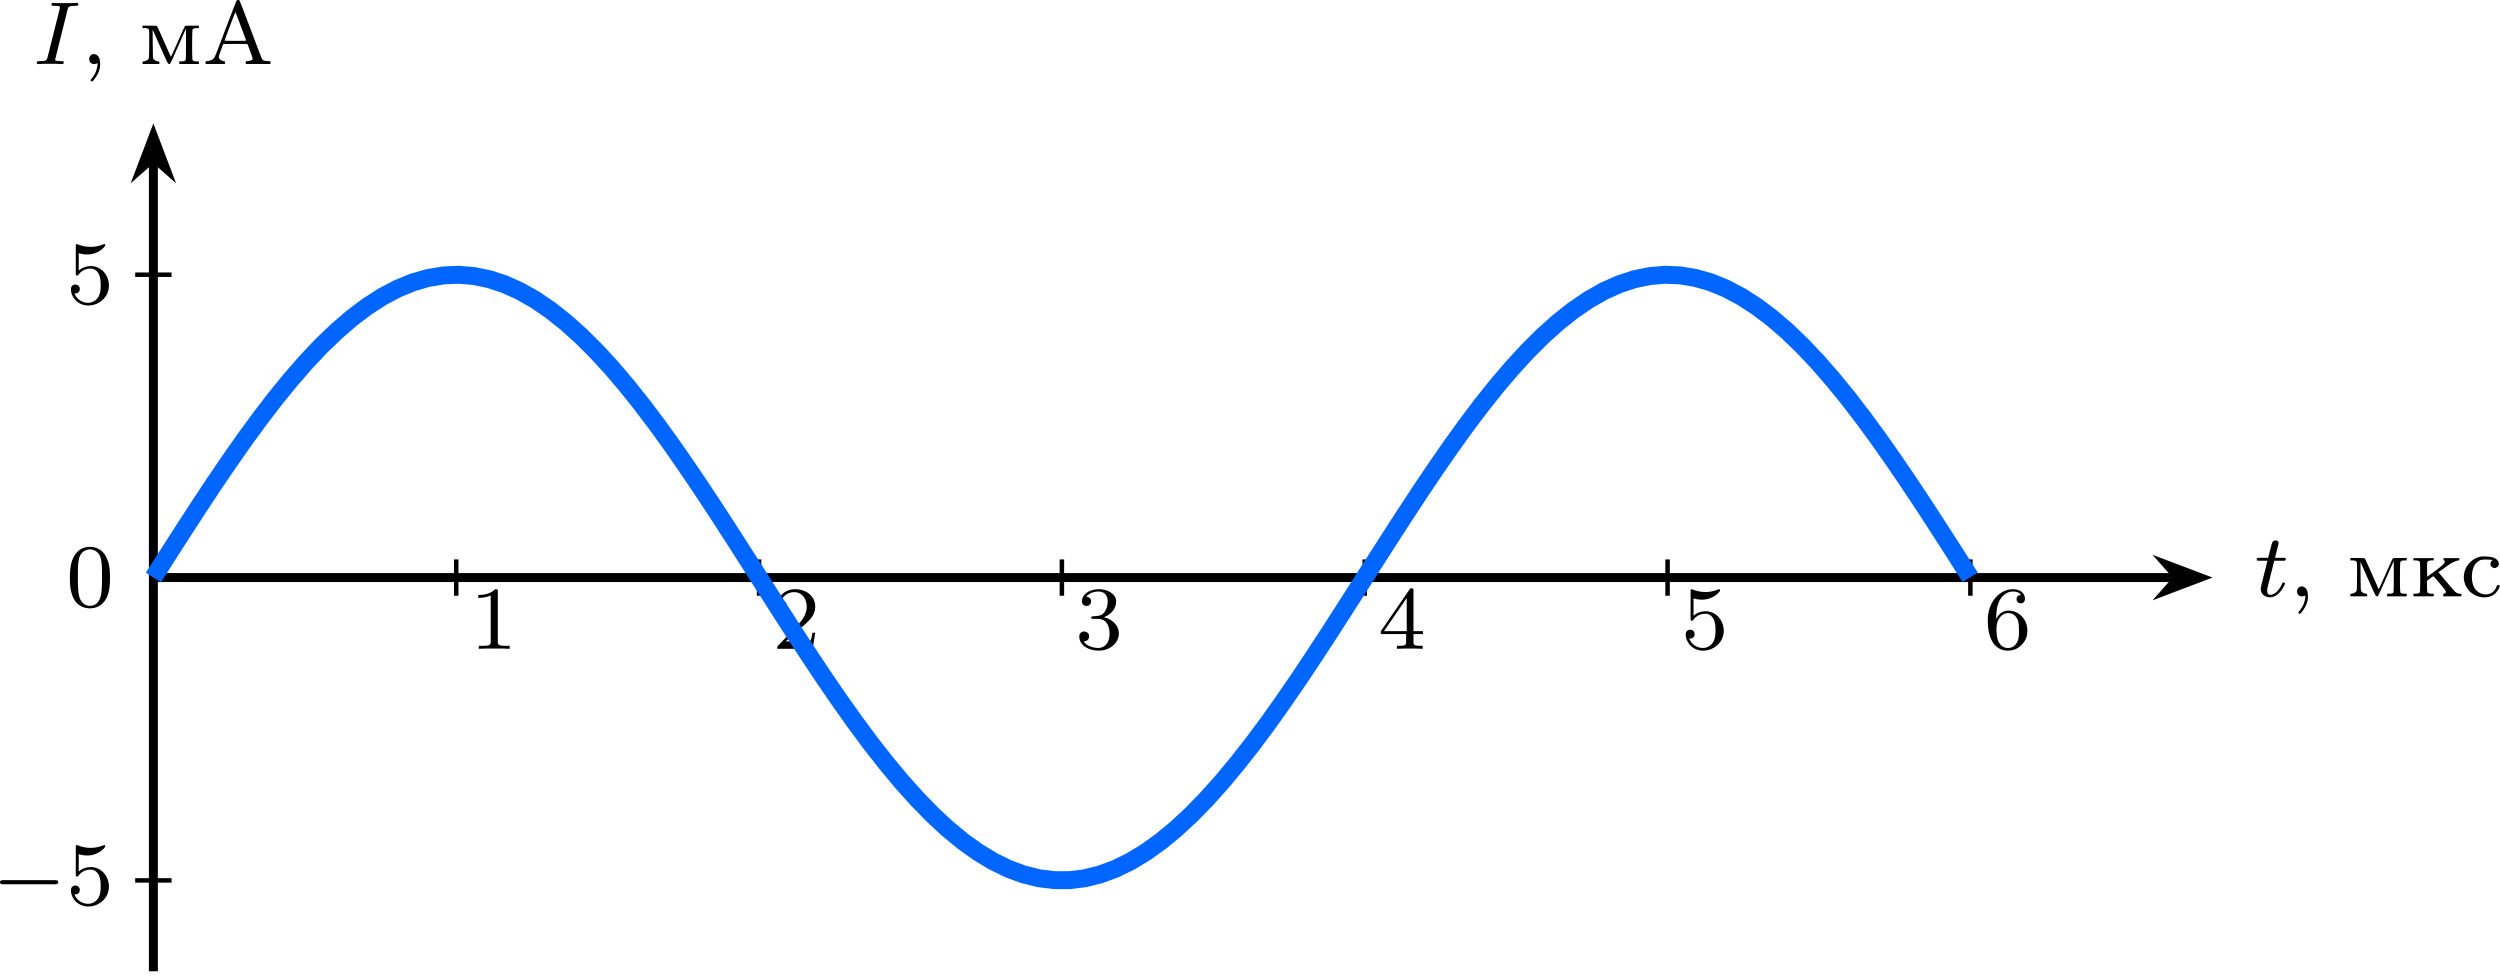
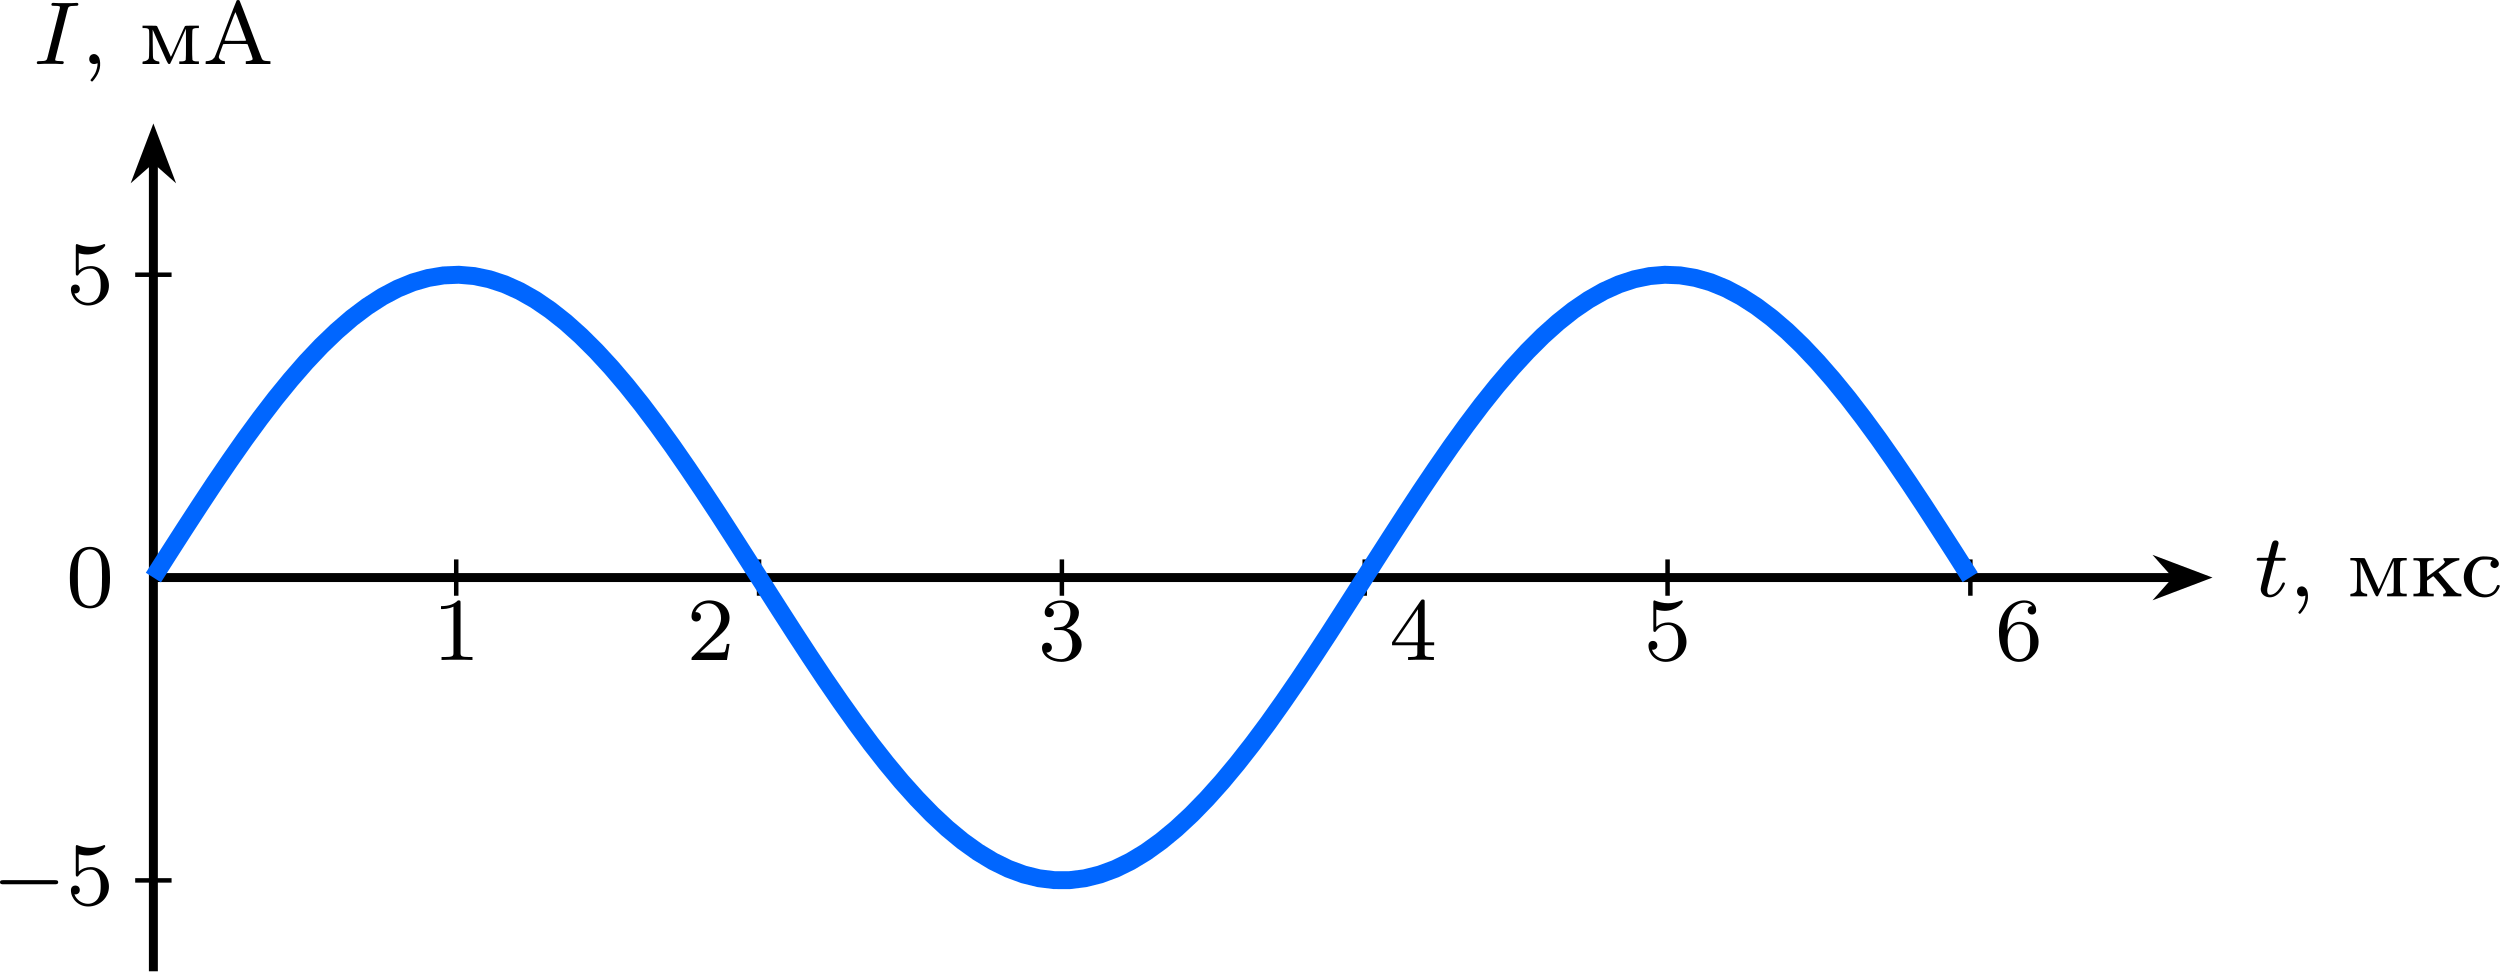
<svg xmlns="http://www.w3.org/2000/svg" xmlns:xlink="http://www.w3.org/1999/xlink" version="1.1" width="289.005pt" height="112.8pt" viewBox="-65.987 -66.941 222.312 86.769">
  <defs>
    <path id="g0-0" d="M5.571-1.809C5.699-1.809 5.874-1.809 5.874-1.993S5.699-2.176 5.571-2.176H1.004C.877-2.176 .701-2.176 .701-1.993S.877-1.809 1.004-1.809H5.571Z" />
    <path id="g2-48" d="M3.897-2.542C3.897-3.395 3.81-3.913 3.547-4.423C3.196-5.125 2.55-5.3 2.112-5.3C1.108-5.3 .741-4.551 .63-4.328C.343-3.746 .327-2.957 .327-2.542C.327-2.016 .351-1.211 .733-.574C1.1 .016 1.69 .167 2.112 .167C2.495 .167 3.18 .048 3.579-.741C3.873-1.315 3.897-2.024 3.897-2.542ZM2.112-.056C1.841-.056 1.291-.183 1.124-1.02C1.036-1.474 1.036-2.224 1.036-2.638C1.036-3.188 1.036-3.746 1.124-4.184C1.291-4.997 1.913-5.077 2.112-5.077C2.383-5.077 2.933-4.941 3.092-4.216C3.188-3.778 3.188-3.18 3.188-2.638C3.188-2.168 3.188-1.451 3.092-1.004C2.925-.167 2.375-.056 2.112-.056Z" />
    <path id="g2-49" d="M2.503-5.077C2.503-5.292 2.487-5.3 2.271-5.3C1.945-4.981 1.522-4.79 .765-4.79V-4.527C.98-4.527 1.411-4.527 1.873-4.742V-.654C1.873-.359 1.849-.263 1.092-.263H.813V0C1.14-.024 1.825-.024 2.184-.024S3.236-.024 3.563 0V-.263H3.284C2.527-.263 2.503-.359 2.503-.654V-5.077Z" />
    <path id="g2-50" d="M2.248-1.626C2.375-1.745 2.71-2.008 2.837-2.12C3.332-2.574 3.802-3.013 3.802-3.738C3.802-4.686 3.005-5.3 2.008-5.3C1.052-5.3 .422-4.575 .422-3.866C.422-3.475 .733-3.419 .845-3.419C1.012-3.419 1.259-3.539 1.259-3.842C1.259-4.256 .861-4.256 .765-4.256C.996-4.838 1.53-5.037 1.921-5.037C2.662-5.037 3.045-4.407 3.045-3.738C3.045-2.909 2.463-2.303 1.522-1.339L.518-.303C.422-.215 .422-.199 .422 0H3.571L3.802-1.427H3.555C3.531-1.267 3.467-.869 3.371-.717C3.324-.654 2.718-.654 2.59-.654H1.172L2.248-1.626Z" />
    <path id="g2-51" d="M2.016-2.662C2.646-2.662 3.045-2.2 3.045-1.363C3.045-.367 2.479-.072 2.056-.072C1.618-.072 1.02-.231 .741-.654C1.028-.654 1.227-.837 1.227-1.1C1.227-1.355 1.044-1.538 .789-1.538C.574-1.538 .351-1.403 .351-1.084C.351-.327 1.164 .167 2.072 .167C3.132 .167 3.873-.566 3.873-1.363C3.873-2.024 3.347-2.63 2.534-2.805C3.164-3.029 3.634-3.571 3.634-4.208S2.917-5.3 2.088-5.3C1.235-5.3 .59-4.838 .59-4.232C.59-3.937 .789-3.81 .996-3.81C1.243-3.81 1.403-3.985 1.403-4.216C1.403-4.511 1.148-4.623 .972-4.631C1.307-5.069 1.921-5.093 2.064-5.093C2.271-5.093 2.877-5.029 2.877-4.208C2.877-3.65 2.646-3.316 2.534-3.188C2.295-2.941 2.112-2.925 1.626-2.893C1.474-2.885 1.411-2.877 1.411-2.774C1.411-2.662 1.482-2.662 1.618-2.662H2.016Z" />
    <path id="g2-52" d="M3.14-5.157C3.14-5.316 3.14-5.38 2.973-5.38C2.869-5.38 2.861-5.372 2.782-5.26L.239-1.57V-1.307H2.487V-.646C2.487-.351 2.463-.263 1.849-.263H1.666V0C2.343-.024 2.359-.024 2.813-.024S3.284-.024 3.961 0V-.263H3.778C3.164-.263 3.14-.351 3.14-.646V-1.307H3.985V-1.57H3.14V-5.157ZM2.542-4.511V-1.57H.518L2.542-4.511Z" />
    <path id="g2-53" d="M1.116-4.479C1.219-4.447 1.538-4.368 1.873-4.368C2.869-4.368 3.475-5.069 3.475-5.189C3.475-5.276 3.419-5.3 3.379-5.3C3.363-5.3 3.347-5.3 3.276-5.26C2.965-5.141 2.598-5.045 2.168-5.045C1.698-5.045 1.307-5.165 1.06-5.26C.98-5.3 .964-5.3 .956-5.3C.853-5.3 .853-5.212 .853-5.069V-2.734C.853-2.59 .853-2.495 .98-2.495C1.044-2.495 1.068-2.527 1.108-2.59C1.203-2.71 1.506-3.116 2.184-3.116C2.63-3.116 2.845-2.75 2.917-2.598C3.053-2.311 3.068-1.945 3.068-1.634C3.068-1.339 3.061-.909 2.837-.558C2.686-.319 2.367-.072 1.945-.072C1.427-.072 .917-.399 .733-.917C.757-.909 .805-.909 .813-.909C1.036-.909 1.211-1.052 1.211-1.299C1.211-1.594 .98-1.698 .821-1.698C.677-1.698 .422-1.618 .422-1.275C.422-.558 1.044 .167 1.961 .167C2.957 .167 3.802-.606 3.802-1.594C3.802-2.519 3.132-3.339 2.192-3.339C1.793-3.339 1.419-3.212 1.116-2.941V-4.479Z" />
    <path id="g2-54" d="M1.1-2.638C1.1-3.3 1.156-3.881 1.443-4.368C1.682-4.766 2.088-5.093 2.59-5.093C2.75-5.093 3.116-5.069 3.3-4.79C2.941-4.774 2.909-4.503 2.909-4.415C2.909-4.176 3.092-4.041 3.284-4.041C3.427-4.041 3.658-4.129 3.658-4.431C3.658-4.91 3.3-5.3 2.582-5.3C1.474-5.3 .351-4.248 .351-2.527C.351-.367 1.355 .167 2.128 .167C2.511 .167 2.925 .064 3.284-.279C3.602-.59 3.873-.925 3.873-1.618C3.873-2.662 3.084-3.395 2.2-3.395C1.626-3.395 1.283-3.029 1.1-2.638ZM2.128-.072C1.706-.072 1.443-.367 1.323-.59C1.14-.948 1.124-1.49 1.124-1.793C1.124-2.582 1.554-3.172 2.168-3.172C2.566-3.172 2.805-2.965 2.957-2.686C3.124-2.391 3.124-2.032 3.124-1.626S3.124-.869 2.965-.582C2.758-.215 2.479-.072 2.128-.072Z" />
    <path id="g3-44" d="M.964-.853C.646-.709 .646-.175 .972-.04C1.1 .008 1.227 .008 1.363-.04L1.467-.08V.016C1.467 .207 1.371 .582 1.267 .789C1.211 .909 1.092 1.092 1.004 1.203C.909 1.315 .837 1.419 .837 1.427C.837 1.467 .94 1.554 .98 1.554C1.044 1.554 1.355 1.14 1.482 .885C1.658 .534 1.714 .247 1.698-.104C1.682-.406 1.618-.606 1.498-.725C1.339-.893 1.164-.94 .964-.853Z" />
    <path id="g3-192" d="M3.021-5.659C2.997-5.635 2.558-4.511 2.048-3.164C1.53-1.769 1.1-.654 1.052-.59C1.004-.534 .925-.454 .877-.414C.765-.335 .51-.263 .367-.263C.271-.263 .263-.263 .263-.135V-.008H1.124H1.977V-.135C1.977-.239 1.969-.263 1.921-.263C1.682-.263 1.435-.454 1.435-.638C1.435-.717 1.61-1.235 1.809-1.745C1.833-1.793 1.913-1.793 2.909-1.793C3.897-1.793 3.985-1.793 4.001-1.745C4.24-1.14 4.463-.486 4.447-.438C4.423-.359 4.272-.295 4.041-.271L3.834-.255V-.135V-.008H4.933H6.025V-.135V-.255L5.738-.271C5.42-.287 5.34-.327 5.252-.502C5.22-.558 4.774-1.737 4.256-3.116S3.3-5.635 3.276-5.659C3.244-5.683 3.188-5.699 3.148-5.699C3.1-5.699 3.045-5.683 3.021-5.659ZM3.387-3.387C3.634-2.718 3.85-2.144 3.858-2.12C3.873-2.072 3.81-2.064 2.909-2.064C2.112-2.064 1.945-2.072 1.953-2.104C1.993-2.264 2.893-4.639 2.909-4.623S3.14-4.057 3.387-3.387Z" />
    <path id="g3-234" d="M.263-3.3V-3.204H.422C.654-3.204 .789-3.156 .829-3.068C.877-2.973 .877-.486 .837-.375C.805-.287 .654-.239 .422-.239H.263V-.12V-.008H1.164H2.064V-.12V-.239H1.905C1.674-.239 1.53-.287 1.498-.375C1.482-.414 1.467-.662 1.467-.925V-1.395L1.737-1.594C1.881-1.706 2.016-1.801 2.032-1.801C2.056-1.809 2.941-.773 3.076-.574C3.116-.518 3.148-.438 3.148-.399C3.148-.327 3.045-.239 2.957-.239C2.917-.239 2.909-.215 2.909-.12V-.008H3.714H4.527V-.12C4.527-.231 4.519-.239 4.431-.239C4.256-.239 4.105-.295 3.961-.422C3.889-.494 3.523-.909 3.156-1.347L2.487-2.152L2.933-2.471C3.172-2.654 3.467-2.861 3.587-2.933C3.818-3.068 4.16-3.204 4.28-3.204C4.336-3.204 4.344-3.22 4.344-3.3V-3.403H3.642H2.933V-3.316C2.933-3.268 2.965-3.212 2.997-3.18C3.164-3.053 2.989-2.861 2.144-2.232L1.482-1.745L1.474-2.367C1.467-2.774 1.474-3.005 1.498-3.061C1.538-3.156 1.674-3.204 1.905-3.204H2.064V-3.3V-3.403H1.164H.263Z" />
    <path id="g3-236" d="M.295-3.308V-3.204H.454C.693-3.204 .821-3.156 .861-3.061C.893-3.005 .893-2.63 .893-1.761C.885-.654 .877-.542 .829-.462C.749-.351 .606-.271 .438-.247C.295-.231 .295-.223 .295-.12V-.008H1.044H1.793V-.12C1.793-.223 1.793-.231 1.65-.247C1.482-.271 1.339-.351 1.267-.462C1.219-.542 1.211-.654 1.203-1.809L1.196-3.068L1.865-1.554C2.455-.215 2.542-.04 2.614-.016C2.678 0 2.71 0 2.75-.032C2.782-.064 3.108-.773 3.475-1.618L4.152-3.148L4.16-1.801C4.16-.988 4.152-.422 4.136-.375C4.105-.287 3.961-.239 3.722-.239H3.563V-.12V-.008H4.439H5.308V-.12V-.239H5.149C4.918-.239 4.766-.287 4.734-.375C4.694-.486 4.694-2.973 4.742-3.068C4.782-3.156 4.918-3.204 5.149-3.204H5.308V-3.308V-3.419H4.71C4.224-3.419 4.105-3.411 4.065-3.371C4.041-3.347 3.858-2.949 3.65-2.479C3.443-2.016 3.172-1.403 3.053-1.132C2.933-.853 2.821-.638 2.813-.646C2.805-.662 2.534-1.267 2.216-1.993S1.618-3.332 1.594-3.363C1.554-3.411 1.482-3.419 .925-3.419H.295Z" />
    <path id="g3-241" d="M1.753-3.539C.725-3.316 .072-2.271 .327-1.275C.518-.518 1.18 .024 1.961 .08C2.447 .112 2.837-.024 3.132-.327C3.3-.51 3.491-.853 3.467-.948C3.459-1.028 3.244-1.044 3.22-.964C3.045-.422 2.646-.143 2.12-.183C1.714-.223 1.347-.478 1.164-.853C.925-1.339 .933-2.208 1.188-2.702C1.283-2.901 1.498-3.116 1.69-3.204C1.825-3.268 1.881-3.276 2.184-3.284C2.375-3.284 2.598-3.268 2.678-3.26L2.821-3.228L2.742-3.148C2.646-3.045 2.614-2.845 2.67-2.726C2.726-2.622 2.901-2.519 3.013-2.519S3.292-2.622 3.347-2.726C3.491-3.005 3.26-3.347 2.853-3.475C2.63-3.547 1.969-3.587 1.753-3.539Z" />
    <path id="g1-73" d="M3.092-4.822C3.164-5.101 3.18-5.181 3.778-5.181C3.961-5.181 4.057-5.181 4.057-5.332C4.057-5.34 4.049-5.444 3.921-5.444C3.802-5.444 3.555-5.428 3.427-5.42H2.327C2.216-5.428 1.929-5.444 1.817-5.444C1.785-5.444 1.658-5.444 1.658-5.292C1.658-5.181 1.753-5.181 1.913-5.181C2.415-5.181 2.415-5.133 2.415-5.037C2.415-5.021 2.415-4.981 2.383-4.854L1.323-.63C1.251-.343 1.227-.263 .638-.263C.446-.263 .359-.263 .359-.112C.359-.072 .391 0 .486 0C.598 0 .861-.016 .98-.024H2.088C2.2-.016 2.487 0 2.598 0C2.646 0 2.758 0 2.758-.151C2.758-.263 2.662-.263 2.495-.263C2.375-.263 2.327-.263 2.192-.279S1.993-.303 1.993-.391C1.993-.43 2-.43 2.024-.542L3.092-4.822Z" />
    <path id="g1-116" d="M1.761-3.172H2.542C2.694-3.172 2.79-3.172 2.79-3.324C2.79-3.435 2.686-3.435 2.55-3.435H1.825L2.112-4.567C2.144-4.686 2.144-4.726 2.144-4.734C2.144-4.902 2.016-4.981 1.881-4.981C1.61-4.981 1.554-4.766 1.467-4.407L1.219-3.435H.454C.303-3.435 .199-3.435 .199-3.284C.199-3.172 .303-3.172 .438-3.172H1.156L.677-1.259C.63-1.06 .558-.781 .558-.669C.558-.191 .948 .08 1.371 .08C2.224 .08 2.71-1.044 2.71-1.14C2.71-1.227 2.638-1.243 2.59-1.243C2.503-1.243 2.495-1.211 2.439-1.092C2.279-.709 1.881-.143 1.395-.143C1.227-.143 1.132-.255 1.132-.518C1.132-.669 1.156-.757 1.18-.861L1.761-3.172Z" />
  </defs>
  <g id="page1">
    <path d="M-52.348-15.582H127.551" stroke="#000" fill="none" stroke-width=".797" stroke-miterlimit="10" />
    <path d="M129.636-15.582L126.796-16.656L127.75-15.582L126.796-14.504Z" />
    <path d="M129.636-15.582L126.796-16.656L127.75-15.582L126.796-14.504Z" stroke="#000" fill="none" stroke-width=".797" stroke-miterlimit="10" />
    <g transform="matrix(1 0 0 1 186.8381 1.6764)">
      <use x="-52.348" y="-15.58" xlink:href="#g1-116" />
      <use x="-49.29" y="-15.58" xlink:href="#g3-44" />
      <use x="-44.116" y="-15.58" xlink:href="#g3-236" />
      <use x="-38.472" y="-15.58" xlink:href="#g3-234" />
      <use x="-34.004" y="-15.58" xlink:href="#g3-241" />
    </g>
    <path d="M-52.348 19.43V-52.75" stroke="#000" fill="none" stroke-width=".797" stroke-miterlimit="10" />
    <path d="M-52.348-54.84L-53.426-52L-52.348-52.949L-51.27-52Z" />
    <path d="M-52.348-54.84L-53.426-52L-52.348-52.949L-51.27-52Z" stroke="#000" fill="none" stroke-width=".797" stroke-miterlimit="10" />
    <g transform="matrix(1 0 0 1 -10.7266 -45.6617)">
      <use x="-52.348" y="-15.58" xlink:href="#g1-73" />
      <use x="-48.054" y="-15.58" xlink:href="#g3-44" />
      <use x="-42.881" y="-15.58" xlink:href="#g3-236" />
      <use x="-37.237" y="-15.58" xlink:href="#g3-192" />
    </g>
    <path d="M-25.418-13.965V-17.195" stroke="#000" fill="none" stroke-width=".399" stroke-miterlimit="10" />
-     <g transform="matrix(1 0 0 1 28.1249 6.33188)">
+     <path d="M1.512-13.965V-17.195" stroke="#000" fill="none" stroke-width=".399" stroke-miterlimit="10" />
+     <path d="M28.441-13.965V-17.195" stroke="#000" fill="none" stroke-width=".399" stroke-miterlimit="10" />
+     <path d="M55.371-13.965V-17.195" stroke="#000" fill="none" stroke-width=".399" stroke-miterlimit="10" />
+     <path d="M82.301-13.965V-17.195" stroke="#000" fill="none" stroke-width=".399" stroke-miterlimit="10" />
+     <path d="M109.227-13.965V-17.195" stroke="#000" fill="none" stroke-width=".399" stroke-miterlimit="10" />
+     <g transform="matrix(1 0 0 1 24.8123 7.32816)">
      <use x="-52.348" y="-15.58" xlink:href="#g2-49" />
    </g>
-     <path d="M1.512-13.965V-17.195" stroke="#000" fill="none" stroke-width=".399" stroke-miterlimit="10" />
-     <g transform="matrix(1 0 0 1 55.0543 6.33188)">
+     <g transform="matrix(1 0 0 1 47.43274 7.32816)">
      <use x="-52.348" y="-15.58" xlink:href="#g2-50" />
    </g>
-     <path d="M28.441-13.965V-17.195" stroke="#000" fill="none" stroke-width=".399" stroke-miterlimit="10" />
-     <g transform="matrix(1 0 0 1 81.9837 6.33188)">
+     <g transform="matrix(1 0 0 1 78.6711 7.32816)">
      <use x="-52.348" y="-15.58" xlink:href="#g2-51" />
    </g>
-     <path d="M55.371-13.965V-17.195" stroke="#000" fill="none" stroke-width=".399" stroke-miterlimit="10" />
-     <g transform="matrix(1 0 0 1 108.9131 6.33188)">
+     <g transform="matrix(1 0 0 1 109.9094 7.32816)">
      <use x="-52.348" y="-15.58" xlink:href="#g2-52" />
    </g>
-     <path d="M82.301-13.965V-17.195" stroke="#000" fill="none" stroke-width=".399" stroke-miterlimit="10" />
-     <g transform="matrix(1 0 0 1 135.8425 6.33188)">
+     <g transform="matrix(1 0 0 1 132.5298 7.32816)">
      <use x="-52.348" y="-15.58" xlink:href="#g2-53" />
    </g>
-     <path d="M109.227-13.965V-17.195" stroke="#000" fill="none" stroke-width=".399" stroke-miterlimit="10" />
-     <g transform="matrix(1 0 0 1 162.7721 6.33188)">
+     <g transform="matrix(1 0 0 1 163.7681 7.32816)">
      <use x="-52.348" y="-15.58" xlink:href="#g2-54" />
    </g>
    <path d="M-53.965-42.512H-50.73" stroke="#000" fill="none" stroke-width=".399" stroke-miterlimit="10" />
    <g transform="matrix(1 0 0 1 -7.7532 -24.3612)">
      <use x="-52.348" y="-15.58" xlink:href="#g2-53" />
    </g>
    <path d="M-53.965 11.348H-50.73" stroke="#000" fill="none" stroke-width=".399" stroke-miterlimit="10" />
    <g transform="matrix(1 0 0 1 -14.3398 29.0824)">
      <use x="-52.348" y="-15.58" xlink:href="#g0-0" />
      <use x="-45.762" y="-15.58" xlink:href="#g2-53" />
    </g>
    <g transform="matrix(1 0 0 1 -7.7532 2.5682)">
      <use x="-52.348" y="-15.58" xlink:href="#g2-48" />
    </g>
    <path d="M-52.348-15.582L-50.992-17.711L-49.633-19.828L-48.273-21.918L-46.918-23.969L-45.559-25.965L-44.203-27.898L-42.844-29.754L-41.488-31.523L-40.129-33.188L-38.773-34.746L-37.414-36.184L-36.055-37.488L-34.699-38.66L-33.34-39.684L-31.984-40.559L-30.625-41.277L-29.27-41.832L-27.91-42.223L-26.555-42.449L-25.195-42.508L-23.836-42.395L-22.48-42.113L-21.121-41.668L-19.766-41.059L-18.406-40.289L-17.051-39.363L-15.691-38.289L-14.336-37.074L-12.977-35.723L-11.617-34.246L-10.262-32.652L-8.902-30.949L-7.547-29.152L-6.188-27.27L-4.832-25.312L-3.473-23.297L-2.113-21.234L-.758-19.133L.602-17.008L1.957-14.879L3.316-12.75L4.672-10.641L6.031-8.562L7.387-6.527L8.746-4.551L10.105-2.641L11.461-.812L12.82 .922L14.176 2.555L15.535 4.07L16.891 5.465L18.25 6.731L19.605 7.852L20.965 8.828L22.324 9.652L23.68 10.316L25.039 10.82L26.395 11.156L27.754 11.324L29.109 11.328L30.469 11.16L31.824 10.824L33.184 10.324L34.543 9.66L35.898 8.84L37.258 7.863L38.613 6.746L39.973 5.481L41.328 4.09L42.688 2.57L44.043 .941L45.402-.793L46.762-2.617L48.117-4.527L49.477-6.504L50.832-8.539L52.192-10.617L53.547-12.727L54.906-14.852L56.262-16.984L57.621-19.105L58.981-21.207L60.336-23.273L61.695-25.289L63.051-27.246L64.41-29.133L65.766-30.93L67.125-32.633L68.484-34.227L69.84-35.703L71.199-37.059L72.555-38.273L73.914-39.352L75.27-40.277L76.629-41.051L77.984-41.66L79.344-42.109L80.703-42.391L82.059-42.508L83.418-42.453L84.774-42.227L86.133-41.84L87.488-41.285L88.848-40.566L90.203-39.695L91.563-38.672L92.922-37.504L94.277-36.199L95.637-34.762L96.992-33.207L98.352-31.543L99.707-29.777L101.067-27.922L102.422-25.988L103.781-23.992L105.141-21.941L106.496-19.852L107.856-17.738L109.211-15.605" stroke="#06f" fill="none" stroke-width="1.594" stroke-miterlimit="10" />
  </g>
</svg>
